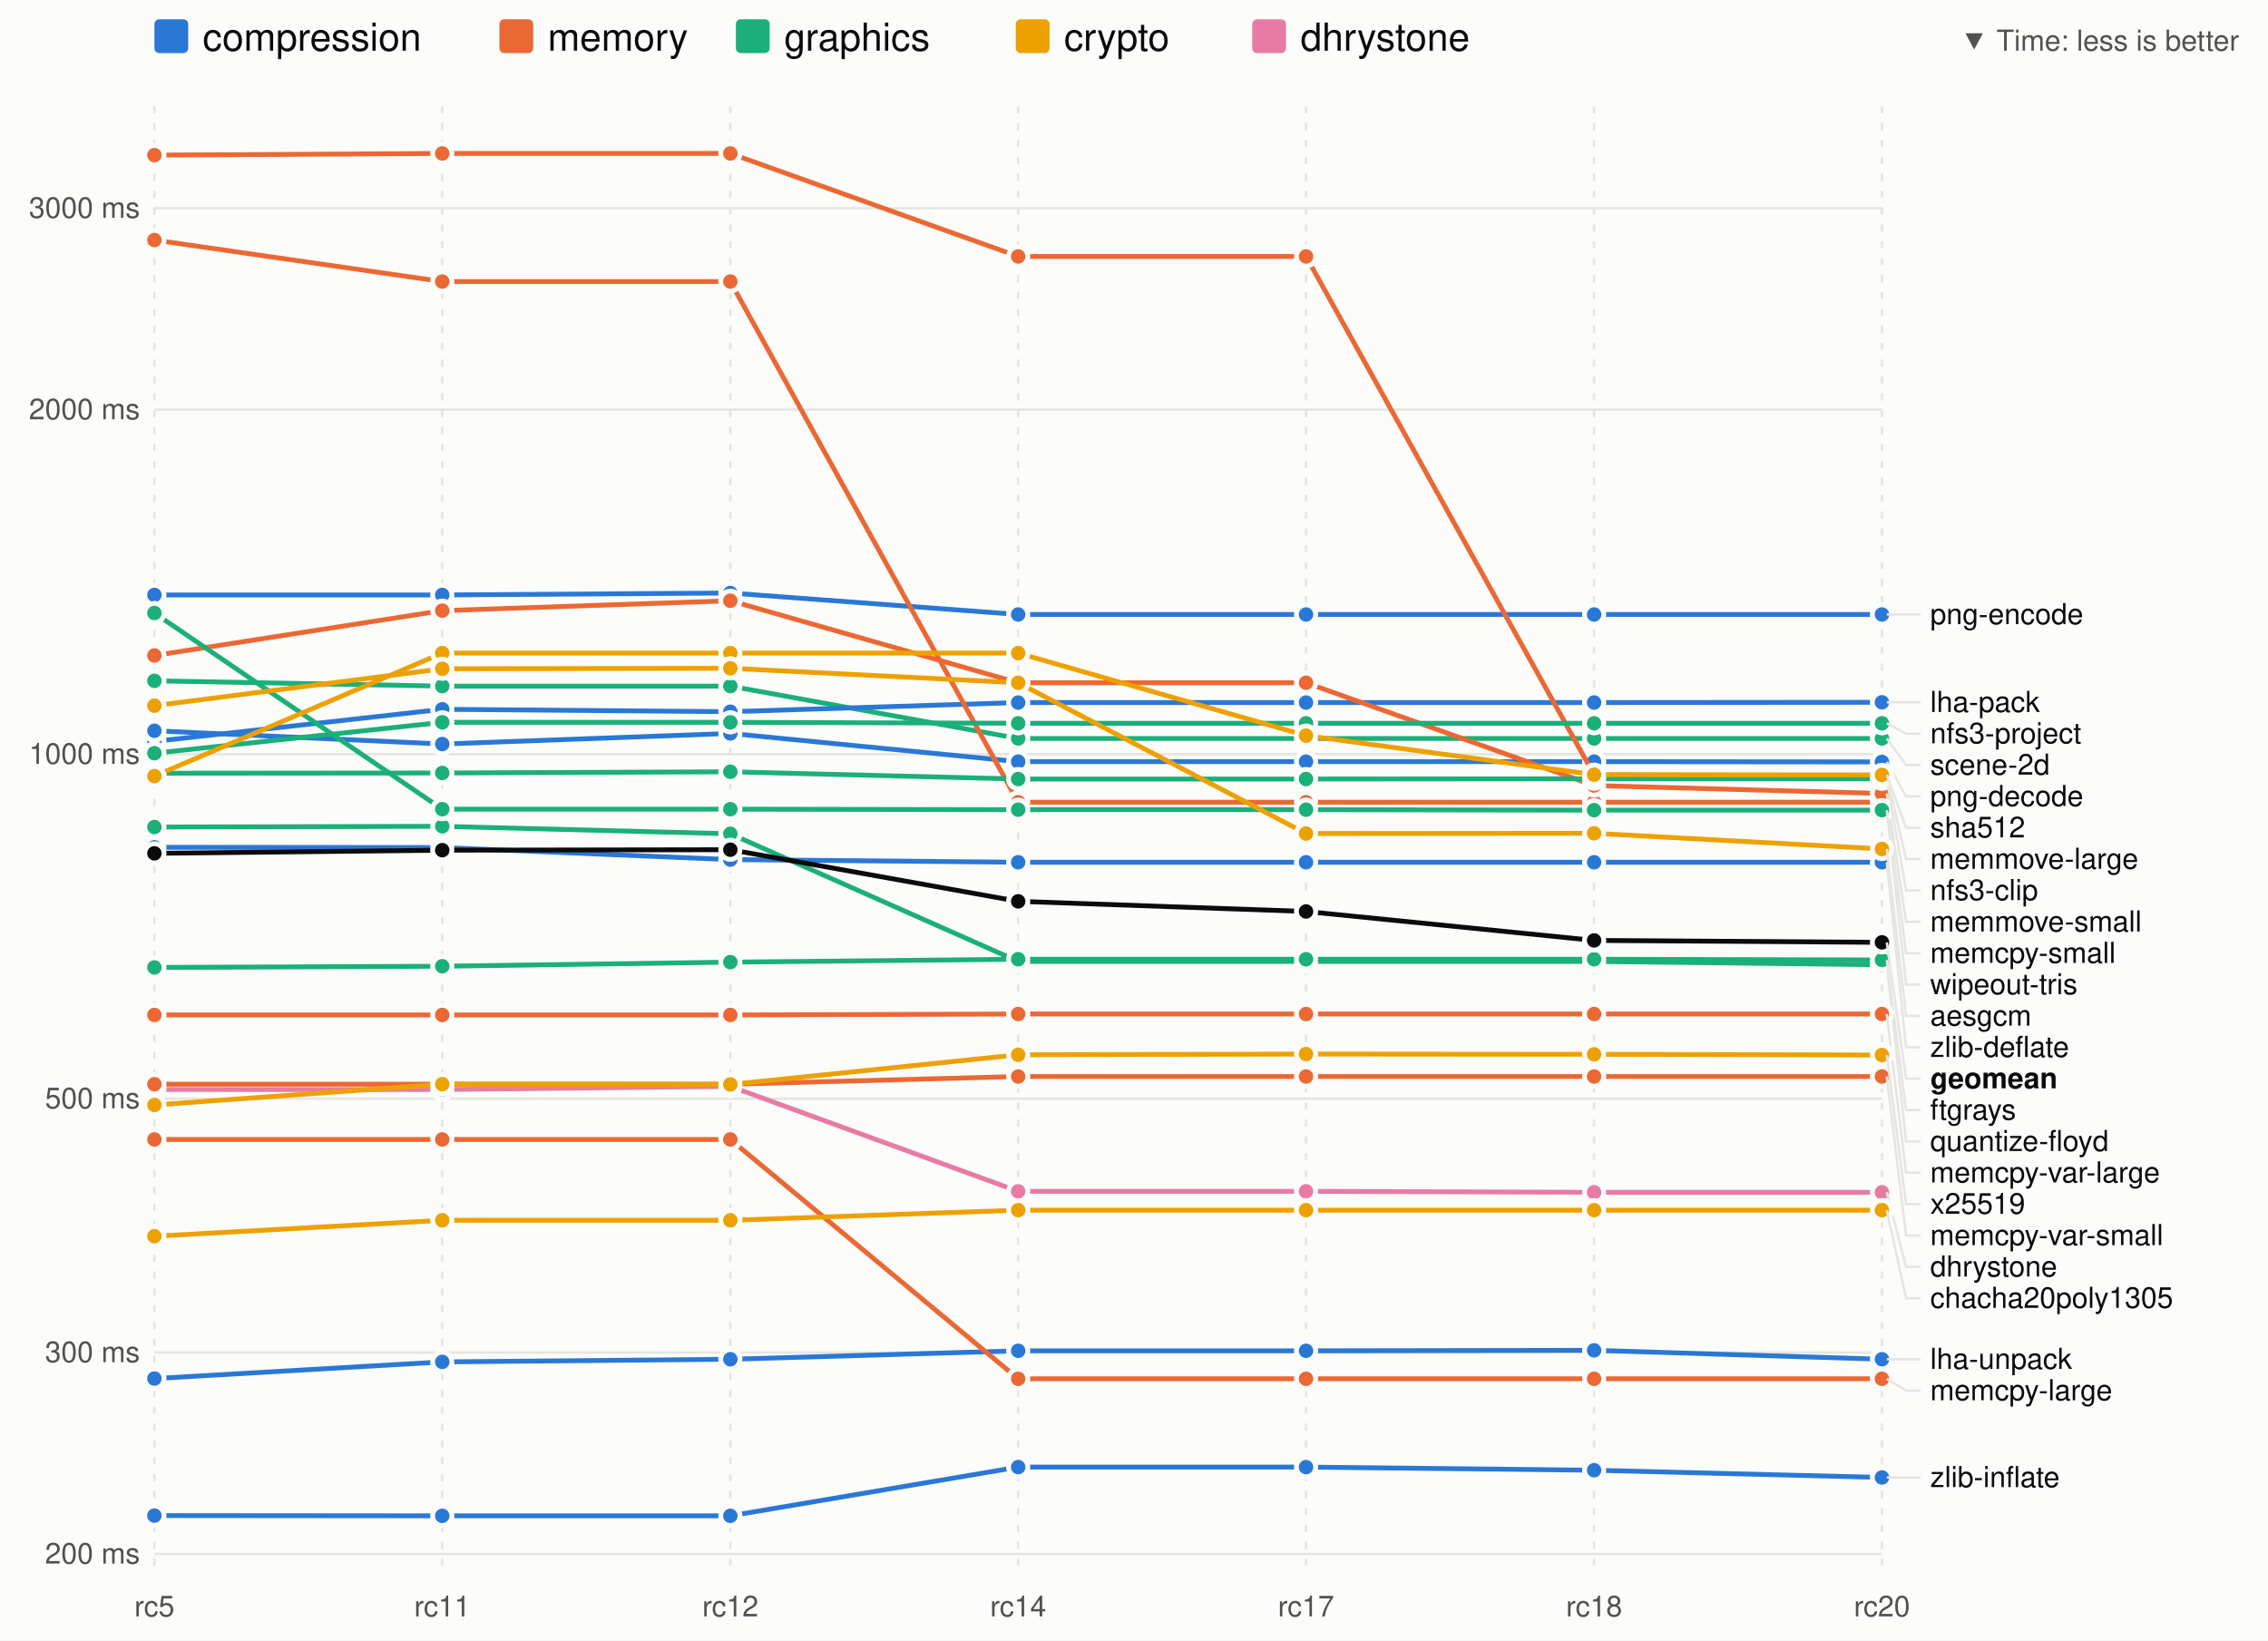
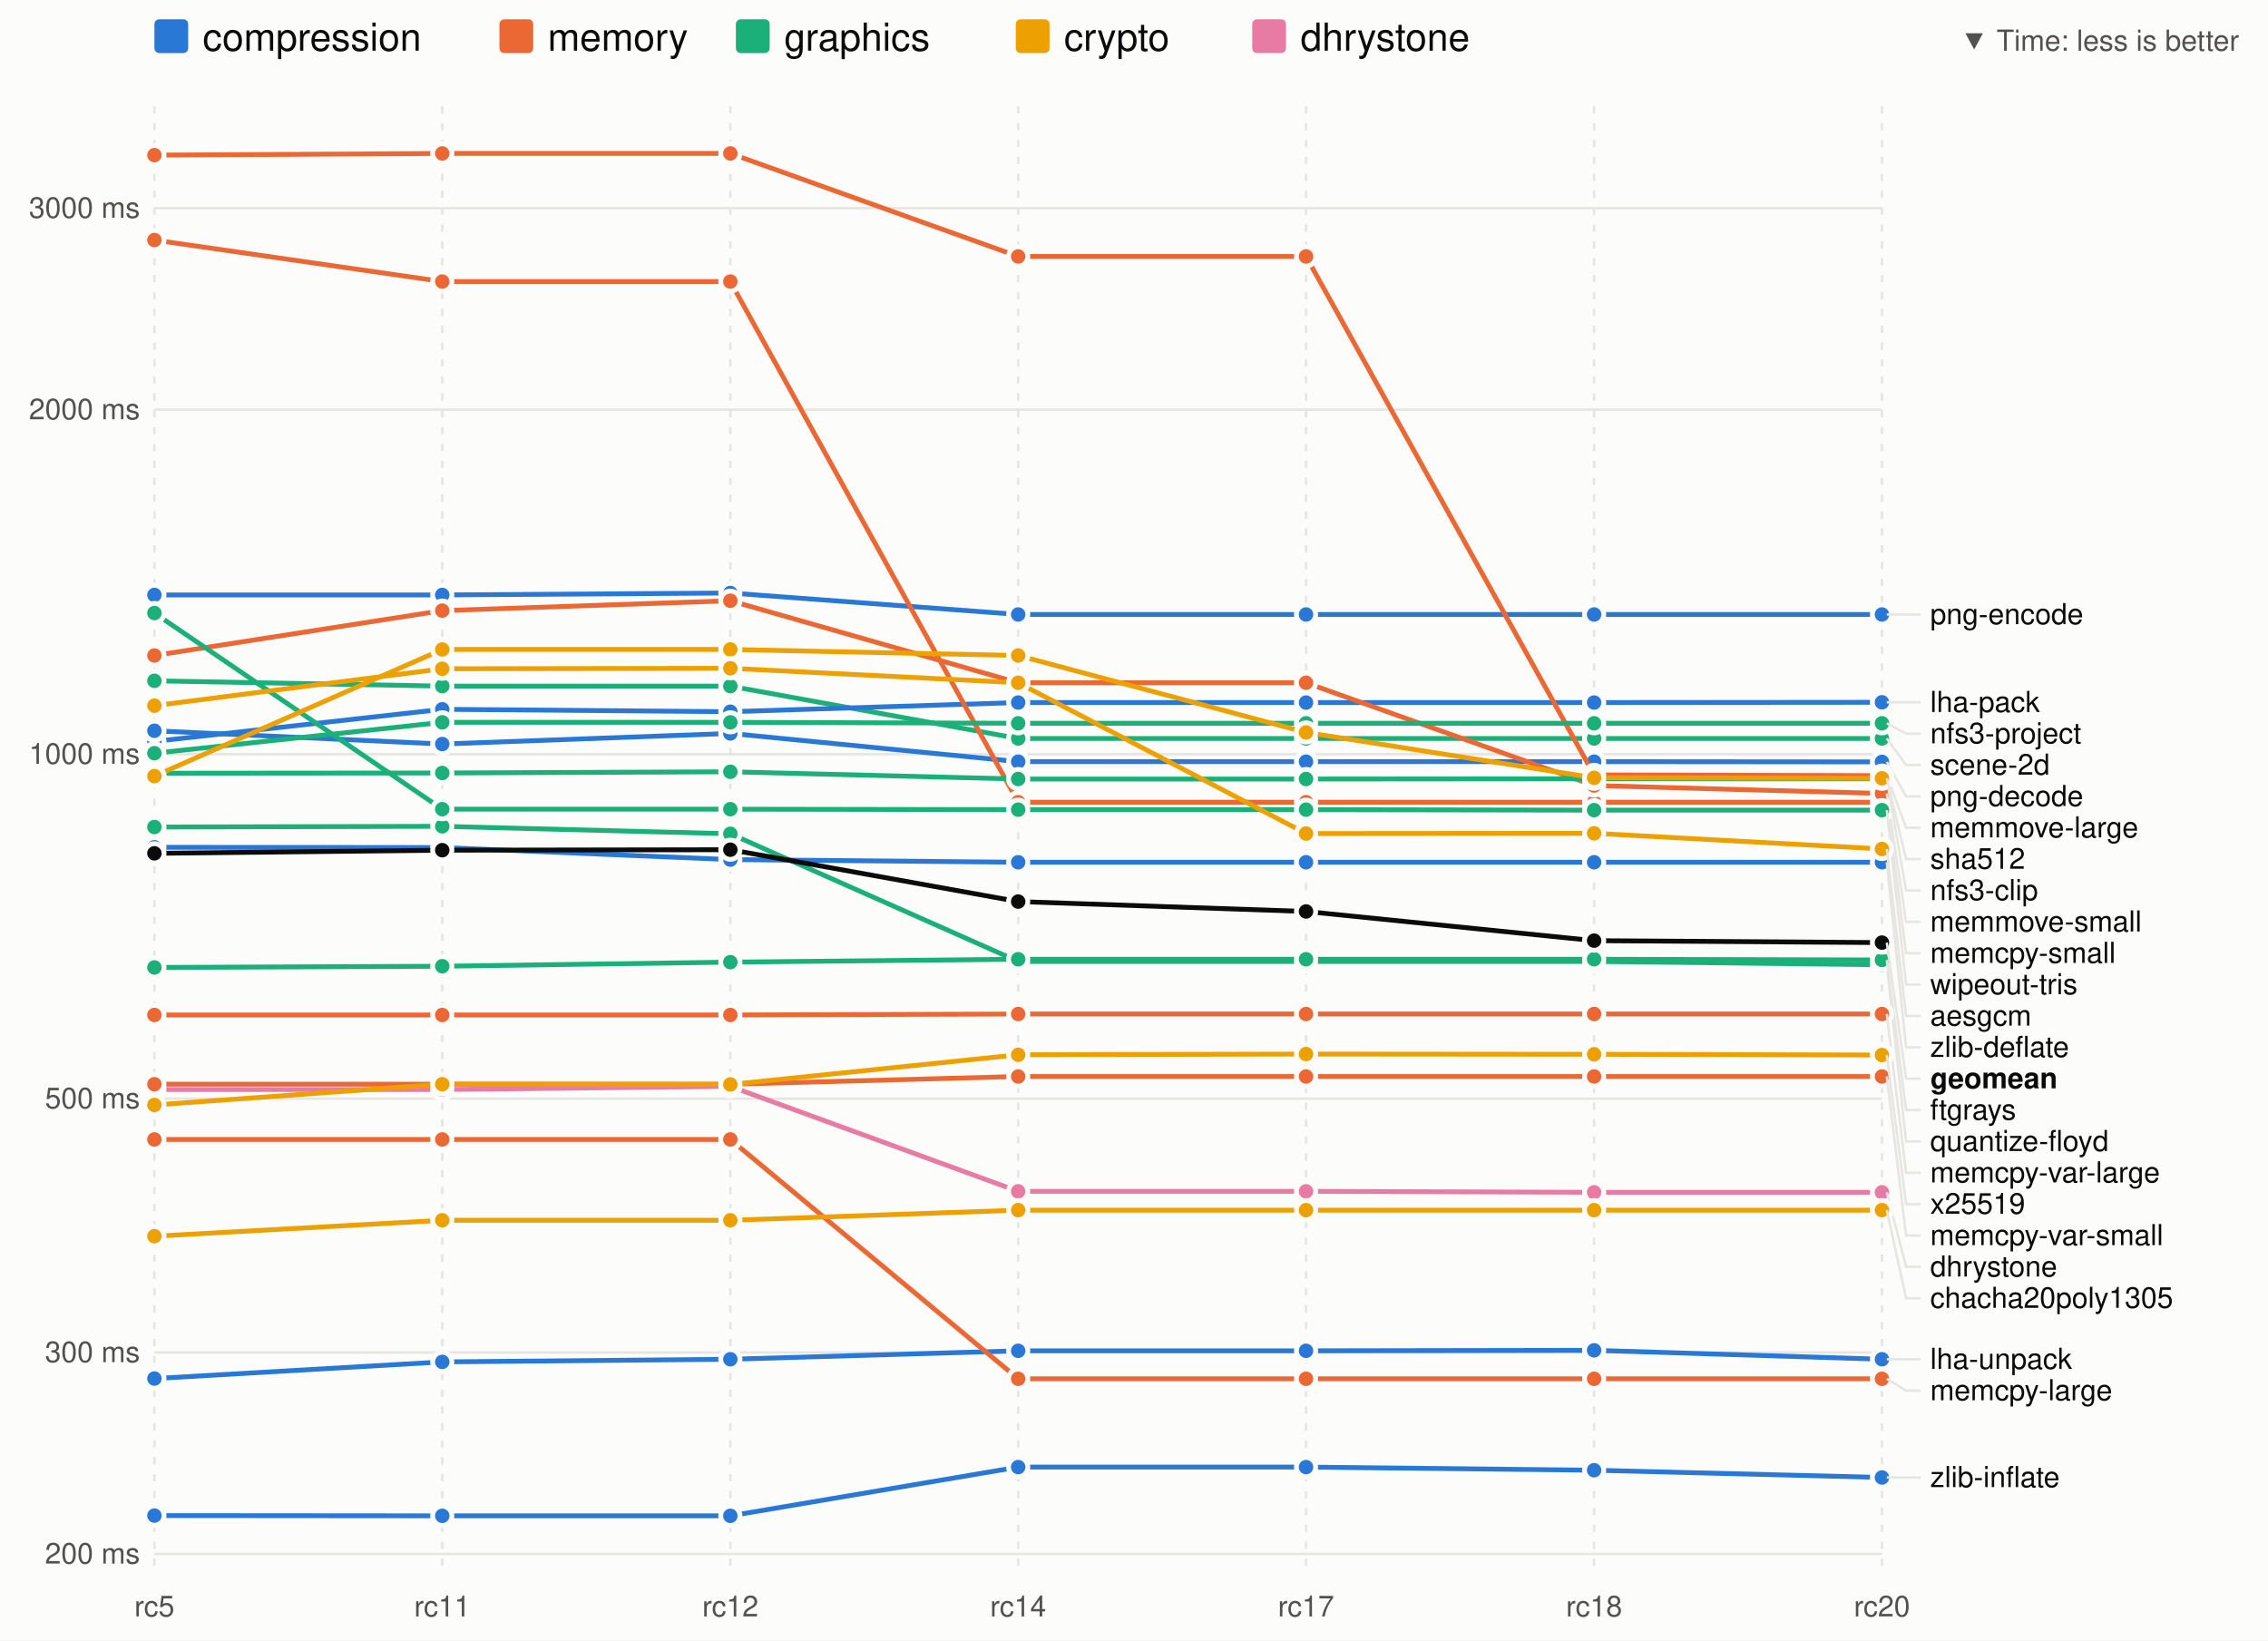
<svg xmlns="http://www.w3.org/2000/svg" width="940" height="680" viewBox="0 0 940 680" role="img" aria-label="GCC 16.2 releases on benchwork-040, time in ms">
  <style>.t{font-family:system-ui,-apple-system,'Segoe UI',Helvetica,Arial,sans-serif;font-size:12px;fill:#0b0b0b}.t.muted{fill:#52514e}.t.big{font-size:16px}.t.name{font-weight:600}.t.axis{fill:#52514e;font-size:12px}.grid{stroke:#e6e5e1;stroke-width:1}.ref{stroke:#0b0b0b;stroke-width:2}.bg{fill:#fcfcfb}.ring{stroke:#fcfcfb;stroke-width:2}.dot{fill:#0b0b0b}.s0{fill:#2a78d6}.k0{stroke:#2a78d6}.s1{fill:#eb6834}.k1{stroke:#eb6834}.s2{fill:#1baf7a}.k2{stroke:#1baf7a}.s3{fill:#eda100}.k3{stroke:#eda100}.s4{fill:#e87ba4}.k4{stroke:#e87ba4}@media(prefers-color-scheme:dark){.t{fill:#ffffff}.t.muted{fill:#c3c2b7}.t.axis{fill:#c3c2b7}.grid{stroke:#333331}.ref{stroke:#ffffff}.bg{fill:#1a1a19}.ring{stroke:#1a1a19}.dot{fill:#ffffff}.s0{fill:#3987e5}.k0{stroke:#3987e5}.s1{fill:#d95926}.k1{stroke:#d95926}.s2{fill:#199e70}.k2{stroke:#199e70}.s3{fill:#c98500}.k3{stroke:#c98500}.s4{fill:#d55181}.k4{stroke:#d55181}}</style>
  <rect class="bg" width="940" height="680" />
  <text class="t muted" x="928" y="21" text-anchor="end">▼ Time: less is better</text>
  <rect class="s0" x="64" y="8" width="14" height="14" rx="2" />
  <text class="t big" x="84" y="21">compression</text>
  <rect class="s1" x="207" y="8" width="14" height="14" rx="2" />
  <text class="t big" x="227" y="21">memory</text>
  <rect class="s2" x="305" y="8" width="14" height="14" rx="2" />
  <text class="t big" x="325" y="21">graphics</text>
  <rect class="s3" x="421" y="8" width="14" height="14" rx="2" />
  <text class="t big" x="441" y="21">crypto</text>
  <rect class="s4" x="519" y="8" width="14" height="14" rx="2" />
  <text class="t big" x="539" y="21">dhrystone</text>
  <line class="grid" x1="64.0" y1="44" x2="64.0" y2="650" stroke-dasharray="3 4" />
  <line class="grid" x1="183.3" y1="44" x2="183.3" y2="650" stroke-dasharray="3 4" />
  <line class="grid" x1="302.7" y1="44" x2="302.7" y2="650" stroke-dasharray="3 4" />
  <line class="grid" x1="422.0" y1="44" x2="422.0" y2="650" stroke-dasharray="3 4" />
  <line class="grid" x1="541.3" y1="44" x2="541.3" y2="650" stroke-dasharray="3 4" />
  <line class="grid" x1="660.7" y1="44" x2="660.7" y2="650" stroke-dasharray="3 4" />
  <line class="grid" x1="780.0" y1="44" x2="780.0" y2="650" stroke-dasharray="3 4" />
  <line class="grid" x1="64" y1="644.1" x2="780" y2="644.1" />
  <text class="t axis" x="58" y="648.1" text-anchor="end">200 ms</text>
  <line class="grid" x1="64" y1="560.6" x2="780" y2="560.6" />
  <text class="t axis" x="58" y="564.6" text-anchor="end">300 ms</text>
  <line class="grid" x1="64" y1="455.4" x2="780" y2="455.4" />
  <text class="t axis" x="58" y="459.4" text-anchor="end">500 ms</text>
  <line class="grid" x1="64" y1="312.6" x2="780" y2="312.6" />
  <text class="t axis" x="58" y="316.6" text-anchor="end">1000 ms</text>
  <line class="grid" x1="64" y1="169.8" x2="780" y2="169.8" />
  <text class="t axis" x="58" y="173.8" text-anchor="end">2000 ms</text>
  <line class="grid" x1="64" y1="86.3" x2="780" y2="86.3" />
  <text class="t axis" x="58" y="90.3" text-anchor="end">3000 ms</text>
  <text class="t axis" x="64.0" y="670" text-anchor="middle">rc5</text>
  <text class="t axis" x="183.3" y="670" text-anchor="middle">rc11</text>
  <text class="t axis" x="302.7" y="670" text-anchor="middle">rc12</text>
  <text class="t axis" x="422.0" y="670" text-anchor="middle">rc14</text>
  <text class="t axis" x="541.3" y="670" text-anchor="middle">rc17</text>
  <text class="t axis" x="660.7" y="670" text-anchor="middle">rc18</text>
  <text class="t axis" x="780.0" y="670" text-anchor="middle">rc20</text>
  <path class="k4" d="M64.0,451.6L183.3,451.6L302.7,450.3L422.0,493.8L541.3,493.8L660.7,494.2L780.0,494.2" fill="none" stroke-width="2" stroke-linejoin="round" />
  <circle class="s4 ring" cx="64.0" cy="451.6" r="4" />
  <circle cx="64.0" cy="451.6" r="7" fill="transparent" />
  <circle class="s4 ring" cx="183.3" cy="451.6" r="4" />
  <circle cx="183.3" cy="451.6" r="7" fill="transparent" />
  <circle class="s4 ring" cx="302.7" cy="450.3" r="4" />
  <circle cx="302.7" cy="450.3" r="7" fill="transparent" />
  <circle class="s4 ring" cx="422.0" cy="493.8" r="4" />
  <circle cx="422.0" cy="493.8" r="7" fill="transparent" />
  <circle class="s4 ring" cx="541.3" cy="493.8" r="4" />
  <circle cx="541.3" cy="493.8" r="7" fill="transparent" />
  <circle class="s4 ring" cx="660.7" cy="494.2" r="4" />
  <circle cx="660.7" cy="494.2" r="7" fill="transparent" />
  <circle class="s4 ring" cx="780.0" cy="494.2" r="4" />
  <circle cx="780.0" cy="494.2" r="7" fill="transparent" />
  <path class="grid" d="M782,494.2 L790,525.1 h6" fill="none" />
  <text class="t" x="800" y="529.1">dhrystone</text>
  <path class="k2" d="M64.0,282.2L183.3,284.4L302.7,284.4L422.0,306.1L541.3,306.1L660.7,306.1L780.0,306.1" fill="none" stroke-width="2" stroke-linejoin="round" />
  <circle class="s2 ring" cx="64.0" cy="282.2" r="4" />
  <circle cx="64.0" cy="282.2" r="7" fill="transparent" />
  <circle class="s2 ring" cx="183.3" cy="284.4" r="4" />
  <circle cx="183.3" cy="284.4" r="7" fill="transparent" />
  <circle class="s2 ring" cx="302.7" cy="284.4" r="4" />
  <circle cx="302.7" cy="284.4" r="7" fill="transparent" />
  <circle class="s2 ring" cx="422.0" cy="306.1" r="4" />
  <circle cx="422.0" cy="306.1" r="7" fill="transparent" />
  <circle class="s2 ring" cx="541.3" cy="306.1" r="4" />
  <circle cx="541.3" cy="306.1" r="7" fill="transparent" />
  <circle class="s2 ring" cx="660.7" cy="306.1" r="4" />
  <circle cx="660.7" cy="306.1" r="7" fill="transparent" />
  <circle class="s2 ring" cx="780.0" cy="306.1" r="4" />
  <circle cx="780.0" cy="306.1" r="7" fill="transparent" />
  <path class="grid" d="M782,306.1 L790,317.1 h6" fill="none" />
  <text class="t" x="800" y="321.1">scene-2d</text>
  <path class="k2" d="M64.0,342.8L183.3,342.5L302.7,345.6L422.0,398.5L541.3,398.5L660.7,398.5L780.0,399.9" fill="none" stroke-width="2" stroke-linejoin="round" />
  <circle class="s2 ring" cx="64.0" cy="342.8" r="4" />
  <circle cx="64.0" cy="342.8" r="7" fill="transparent" />
  <circle class="s2 ring" cx="183.3" cy="342.5" r="4" />
  <circle cx="183.3" cy="342.5" r="7" fill="transparent" />
  <circle class="s2 ring" cx="302.7" cy="345.6" r="4" />
  <circle cx="302.7" cy="345.6" r="7" fill="transparent" />
  <circle class="s2 ring" cx="422.0" cy="398.5" r="4" />
  <circle cx="422.0" cy="398.5" r="7" fill="transparent" />
  <circle class="s2 ring" cx="541.3" cy="398.5" r="4" />
  <circle cx="541.3" cy="398.5" r="7" fill="transparent" />
  <circle class="s2 ring" cx="660.7" cy="398.5" r="4" />
  <circle cx="660.7" cy="398.5" r="7" fill="transparent" />
  <circle class="s2 ring" cx="780.0" cy="399.9" r="4" />
  <circle cx="780.0" cy="399.9" r="7" fill="transparent" />
  <path class="grid" d="M782,399.9 L790,473.1 h6" fill="none" />
  <text class="t" x="800" y="477.1">quantize-floyd</text>
  <path class="k0" d="M64.0,307.3L183.3,294.0L302.7,295.0L422.0,291.2L541.3,291.2L660.7,291.2L780.0,291.1" fill="none" stroke-width="2" stroke-linejoin="round" />
  <circle class="s0 ring" cx="64.0" cy="307.3" r="4" />
  <circle cx="64.0" cy="307.3" r="7" fill="transparent" />
  <circle class="s0 ring" cx="183.3" cy="294.0" r="4" />
  <circle cx="183.3" cy="294.0" r="7" fill="transparent" />
  <circle class="s0 ring" cx="302.7" cy="295.0" r="4" />
  <circle cx="302.7" cy="295.0" r="7" fill="transparent" />
  <circle class="s0 ring" cx="422.0" cy="291.2" r="4" />
  <circle cx="422.0" cy="291.2" r="7" fill="transparent" />
  <circle class="s0 ring" cx="541.3" cy="291.2" r="4" />
  <circle cx="541.3" cy="291.2" r="7" fill="transparent" />
  <circle class="s0 ring" cx="660.7" cy="291.2" r="4" />
  <circle cx="660.7" cy="291.2" r="7" fill="transparent" />
  <circle class="s0 ring" cx="780.0" cy="291.1" r="4" />
  <circle cx="780.0" cy="291.1" r="7" fill="transparent" />
  <path class="grid" d="M782,291.1 L790,291.1 h6" fill="none" />
  <text class="t" x="800" y="295.1">lha-pack</text>
  <path class="k0" d="M64.0,571.4L183.3,564.5L302.7,563.4L422.0,559.9L541.3,559.9L660.7,559.7L780.0,563.4" fill="none" stroke-width="2" stroke-linejoin="round" />
  <circle class="s0 ring" cx="64.0" cy="571.4" r="4" />
  <circle cx="64.0" cy="571.4" r="7" fill="transparent" />
  <circle class="s0 ring" cx="183.3" cy="564.5" r="4" />
  <circle cx="183.3" cy="564.5" r="7" fill="transparent" />
  <circle class="s0 ring" cx="302.7" cy="563.4" r="4" />
  <circle cx="302.7" cy="563.4" r="7" fill="transparent" />
  <circle class="s0 ring" cx="422.0" cy="559.9" r="4" />
  <circle cx="422.0" cy="559.9" r="7" fill="transparent" />
  <circle class="s0 ring" cx="541.3" cy="559.9" r="4" />
  <circle cx="541.3" cy="559.9" r="7" fill="transparent" />
  <circle class="s0 ring" cx="660.7" cy="559.7" r="4" />
  <circle cx="660.7" cy="559.7" r="7" fill="transparent" />
  <circle class="s0 ring" cx="780.0" cy="563.4" r="4" />
  <circle cx="780.0" cy="563.4" r="7" fill="transparent" />
  <path class="grid" d="M782,563.4 L790,563.4 h6" fill="none" />
  <text class="t" x="800" y="567.4">lha-unpack</text>
  <path class="k0" d="M64.0,351.2L183.3,351.3L302.7,356.3L422.0,357.4L541.3,357.4L660.7,357.4L780.0,357.4" fill="none" stroke-width="2" stroke-linejoin="round" />
  <circle class="s0 ring" cx="64.0" cy="351.2" r="4" />
  <circle cx="64.0" cy="351.2" r="7" fill="transparent" />
  <circle class="s0 ring" cx="183.3" cy="351.3" r="4" />
  <circle cx="183.3" cy="351.3" r="7" fill="transparent" />
  <circle class="s0 ring" cx="302.7" cy="356.3" r="4" />
  <circle cx="302.7" cy="356.3" r="7" fill="transparent" />
  <circle class="s0 ring" cx="422.0" cy="357.4" r="4" />
  <circle cx="422.0" cy="357.4" r="7" fill="transparent" />
  <circle class="s0 ring" cx="541.3" cy="357.4" r="4" />
  <circle cx="541.3" cy="357.4" r="7" fill="transparent" />
  <circle class="s0 ring" cx="660.7" cy="357.4" r="4" />
  <circle cx="660.7" cy="357.4" r="7" fill="transparent" />
  <circle class="s0 ring" cx="780.0" cy="357.4" r="4" />
  <circle cx="780.0" cy="357.4" r="7" fill="transparent" />
  <path class="grid" d="M782,357.4 L790,434.1 h6" fill="none" />
  <text class="t" x="800" y="438.1">zlib-deflate</text>
  <path class="k0" d="M64.0,628.2L183.3,628.3L302.7,628.3L422.0,608.1L541.3,608.1L660.7,609.4L780.0,612.4" fill="none" stroke-width="2" stroke-linejoin="round" />
  <circle class="s0 ring" cx="64.0" cy="628.2" r="4" />
  <circle cx="64.0" cy="628.2" r="7" fill="transparent" />
  <circle class="s0 ring" cx="183.3" cy="628.3" r="4" />
  <circle cx="183.3" cy="628.3" r="7" fill="transparent" />
  <circle class="s0 ring" cx="302.7" cy="628.3" r="4" />
  <circle cx="302.7" cy="628.3" r="7" fill="transparent" />
  <circle class="s0 ring" cx="422.0" cy="608.1" r="4" />
  <circle cx="422.0" cy="608.1" r="7" fill="transparent" />
  <circle class="s0 ring" cx="541.3" cy="608.1" r="4" />
  <circle cx="541.3" cy="608.1" r="7" fill="transparent" />
  <circle class="s0 ring" cx="660.7" cy="609.4" r="4" />
  <circle cx="660.7" cy="609.4" r="7" fill="transparent" />
  <circle class="s0 ring" cx="780.0" cy="612.4" r="4" />
  <circle cx="780.0" cy="612.4" r="7" fill="transparent" />
  <path class="grid" d="M782,612.4 L790,612.4 h6" fill="none" />
  <text class="t" x="800" y="616.4">zlib-inflate</text>
  <path class="k0" d="M64.0,246.6L183.3,246.6L302.7,245.8L422.0,254.7L541.3,254.7L660.7,254.7L780.0,254.7" fill="none" stroke-width="2" stroke-linejoin="round" />
  <circle class="s0 ring" cx="64.0" cy="246.6" r="4" />
  <circle cx="64.0" cy="246.6" r="7" fill="transparent" />
  <circle class="s0 ring" cx="183.3" cy="246.6" r="4" />
  <circle cx="183.3" cy="246.6" r="7" fill="transparent" />
  <circle class="s0 ring" cx="302.7" cy="245.8" r="4" />
  <circle cx="302.7" cy="245.8" r="7" fill="transparent" />
  <circle class="s0 ring" cx="422.0" cy="254.7" r="4" />
  <circle cx="422.0" cy="254.7" r="7" fill="transparent" />
  <circle class="s0 ring" cx="541.3" cy="254.7" r="4" />
  <circle cx="541.3" cy="254.7" r="7" fill="transparent" />
  <circle class="s0 ring" cx="660.7" cy="254.7" r="4" />
  <circle cx="660.7" cy="254.7" r="7" fill="transparent" />
  <circle class="s0 ring" cx="780.0" cy="254.7" r="4" />
  <circle cx="780.0" cy="254.7" r="7" fill="transparent" />
  <path class="grid" d="M782,254.7 L790,254.7 h6" fill="none" />
  <text class="t" x="800" y="258.7">png-encode</text>
  <path class="k0" d="M64.0,302.9L183.3,308.4L302.7,304.0L422.0,315.7L541.3,315.7L660.7,315.7L780.0,315.8" fill="none" stroke-width="2" stroke-linejoin="round" />
  <circle class="s0 ring" cx="64.0" cy="302.9" r="4" />
  <circle cx="64.0" cy="302.9" r="7" fill="transparent" />
  <circle class="s0 ring" cx="183.3" cy="308.4" r="4" />
  <circle cx="183.3" cy="308.4" r="7" fill="transparent" />
  <circle class="s0 ring" cx="302.7" cy="304.0" r="4" />
  <circle cx="302.7" cy="304.0" r="7" fill="transparent" />
  <circle class="s0 ring" cx="422.0" cy="315.7" r="4" />
  <circle cx="422.0" cy="315.7" r="7" fill="transparent" />
  <circle class="s0 ring" cx="541.3" cy="315.7" r="4" />
  <circle cx="541.3" cy="315.7" r="7" fill="transparent" />
  <circle class="s0 ring" cx="660.7" cy="315.7" r="4" />
  <circle cx="660.7" cy="315.7" r="7" fill="transparent" />
  <circle class="s0 ring" cx="780.0" cy="315.8" r="4" />
  <circle cx="780.0" cy="315.8" r="7" fill="transparent" />
  <path class="grid" d="M782,315.8 L790,330.1 h6" fill="none" />
  <text class="t" x="800" y="334.1">png-decode</text>
  <path class="k2" d="M64.0,401.0L183.3,400.5L302.7,398.8L422.0,397.6L541.3,397.6L660.7,397.6L780.0,397.9" fill="none" stroke-width="2" stroke-linejoin="round" />
  <circle class="s2 ring" cx="64.0" cy="401.0" r="4" />
  <circle cx="64.0" cy="401.0" r="7" fill="transparent" />
  <circle class="s2 ring" cx="183.3" cy="400.5" r="4" />
  <circle cx="183.3" cy="400.5" r="7" fill="transparent" />
  <circle class="s2 ring" cx="302.7" cy="398.8" r="4" />
  <circle cx="302.7" cy="398.8" r="7" fill="transparent" />
  <circle class="s2 ring" cx="422.0" cy="397.6" r="4" />
  <circle cx="422.0" cy="397.6" r="7" fill="transparent" />
  <circle class="s2 ring" cx="541.3" cy="397.6" r="4" />
  <circle cx="541.3" cy="397.6" r="7" fill="transparent" />
  <circle class="s2 ring" cx="660.7" cy="397.6" r="4" />
  <circle cx="660.7" cy="397.6" r="7" fill="transparent" />
  <circle class="s2 ring" cx="780.0" cy="397.9" r="4" />
  <circle cx="780.0" cy="397.9" r="7" fill="transparent" />
  <path class="grid" d="M782,397.9 L790,460.1 h6" fill="none" />
  <text class="t" x="800" y="464.1">ftgrays</text>
  <path class="k1" d="M64.0,99.5L183.3,116.7L302.7,116.7L422.0,332.5L541.3,332.5L660.7,332.5L780.0,332.5" fill="none" stroke-width="2" stroke-linejoin="round" />
  <circle class="s1 ring" cx="64.0" cy="99.5" r="4" />
  <circle cx="64.0" cy="99.5" r="7" fill="transparent" />
  <circle class="s1 ring" cx="183.3" cy="116.7" r="4" />
  <circle cx="183.3" cy="116.7" r="7" fill="transparent" />
  <circle class="s1 ring" cx="302.7" cy="116.7" r="4" />
  <circle cx="302.7" cy="116.7" r="7" fill="transparent" />
  <circle class="s1 ring" cx="422.0" cy="332.5" r="4" />
  <circle cx="422.0" cy="332.5" r="7" fill="transparent" />
  <circle class="s1 ring" cx="541.3" cy="332.5" r="4" />
  <circle cx="541.3" cy="332.5" r="7" fill="transparent" />
  <circle class="s1 ring" cx="660.7" cy="332.5" r="4" />
  <circle cx="660.7" cy="332.5" r="7" fill="transparent" />
  <circle class="s1 ring" cx="780.0" cy="332.5" r="4" />
  <circle cx="780.0" cy="332.5" r="7" fill="transparent" />
  <path class="grid" d="M782,332.5 L790,395.1 h6" fill="none" />
  <text class="t" x="800" y="399.1">memcpy-small</text>
  <path class="k1" d="M64.0,472.3L183.3,472.3L302.7,472.3L422.0,571.5L541.3,571.5L660.7,571.5L780.0,571.5" fill="none" stroke-width="2" stroke-linejoin="round" />
  <circle class="s1 ring" cx="64.0" cy="472.3" r="4" />
  <circle cx="64.0" cy="472.3" r="7" fill="transparent" />
  <circle class="s1 ring" cx="183.3" cy="472.3" r="4" />
  <circle cx="183.3" cy="472.3" r="7" fill="transparent" />
  <circle class="s1 ring" cx="302.7" cy="472.3" r="4" />
  <circle cx="302.7" cy="472.3" r="7" fill="transparent" />
  <circle class="s1 ring" cx="422.0" cy="571.5" r="4" />
  <circle cx="422.0" cy="571.5" r="7" fill="transparent" />
  <circle class="s1 ring" cx="541.3" cy="571.5" r="4" />
  <circle cx="541.3" cy="571.5" r="7" fill="transparent" />
  <circle class="s1 ring" cx="660.7" cy="571.5" r="4" />
  <circle cx="660.7" cy="571.5" r="7" fill="transparent" />
  <circle class="s1 ring" cx="780.0" cy="571.5" r="4" />
  <circle cx="780.0" cy="571.5" r="7" fill="transparent" />
  <path class="grid" d="M782,571.5 L790,576.4 h6" fill="none" />
  <text class="t" x="800" y="580.4">memcpy-large</text>
  <path class="k1" d="M64.0,449.4L183.3,449.4L302.7,449.4L422.0,446.2L541.3,446.2L660.7,446.2L780.0,446.2" fill="none" stroke-width="2" stroke-linejoin="round" />
  <circle class="s1 ring" cx="64.0" cy="449.4" r="4" />
  <circle cx="64.0" cy="449.4" r="7" fill="transparent" />
  <circle class="s1 ring" cx="183.3" cy="449.4" r="4" />
  <circle cx="183.3" cy="449.4" r="7" fill="transparent" />
  <circle class="s1 ring" cx="302.7" cy="449.4" r="4" />
  <circle cx="302.7" cy="449.4" r="7" fill="transparent" />
  <circle class="s1 ring" cx="422.0" cy="446.2" r="4" />
  <circle cx="422.0" cy="446.2" r="7" fill="transparent" />
  <circle class="s1 ring" cx="541.3" cy="446.2" r="4" />
  <circle cx="541.3" cy="446.2" r="7" fill="transparent" />
  <circle class="s1 ring" cx="660.7" cy="446.2" r="4" />
  <circle cx="660.7" cy="446.2" r="7" fill="transparent" />
  <circle class="s1 ring" cx="780.0" cy="446.2" r="4" />
  <circle cx="780.0" cy="446.2" r="7" fill="transparent" />
  <path class="grid" d="M782,446.2 L790,512.1 h6" fill="none" />
  <text class="t" x="800" y="516.1">memcpy-var-small</text>
  <path class="k1" d="M64.0,420.7L183.3,420.7L302.7,420.7L422.0,420.3L541.3,420.3L660.7,420.3L780.0,420.3" fill="none" stroke-width="2" stroke-linejoin="round" />
  <circle class="s1 ring" cx="64.0" cy="420.7" r="4" />
  <circle cx="64.0" cy="420.7" r="7" fill="transparent" />
  <circle class="s1 ring" cx="183.3" cy="420.7" r="4" />
  <circle cx="183.3" cy="420.7" r="7" fill="transparent" />
  <circle class="s1 ring" cx="302.7" cy="420.7" r="4" />
  <circle cx="302.7" cy="420.7" r="7" fill="transparent" />
  <circle class="s1 ring" cx="422.0" cy="420.3" r="4" />
  <circle cx="422.0" cy="420.3" r="7" fill="transparent" />
  <circle class="s1 ring" cx="541.3" cy="420.3" r="4" />
  <circle cx="541.3" cy="420.3" r="7" fill="transparent" />
  <circle class="s1 ring" cx="660.7" cy="420.3" r="4" />
  <circle cx="660.7" cy="420.3" r="7" fill="transparent" />
  <circle class="s1 ring" cx="780.0" cy="420.3" r="4" />
  <circle cx="780.0" cy="420.3" r="7" fill="transparent" />
  <path class="grid" d="M782,420.3 L790,486.1 h6" fill="none" />
  <text class="t" x="800" y="490.1">memcpy-var-large</text>
  <path class="k1" d="M64.0,271.7L183.3,253.1L302.7,249.0L422.0,283.0L541.3,283.0L660.7,325.6L780.0,328.9" fill="none" stroke-width="2" stroke-linejoin="round" />
  <circle class="s1 ring" cx="64.0" cy="271.7" r="4" />
  <circle cx="64.0" cy="271.7" r="7" fill="transparent" />
  <circle class="s1 ring" cx="183.3" cy="253.1" r="4" />
  <circle cx="183.3" cy="253.1" r="7" fill="transparent" />
  <circle class="s1 ring" cx="302.7" cy="249.0" r="4" />
  <circle cx="302.7" cy="249.0" r="7" fill="transparent" />
  <circle class="s1 ring" cx="422.0" cy="283.0" r="4" />
  <circle cx="422.0" cy="283.0" r="7" fill="transparent" />
  <circle class="s1 ring" cx="541.3" cy="283.0" r="4" />
  <circle cx="541.3" cy="283.0" r="7" fill="transparent" />
  <circle class="s1 ring" cx="660.7" cy="325.6" r="4" />
  <circle cx="660.7" cy="325.6" r="7" fill="transparent" />
  <circle class="s1 ring" cx="780.0" cy="328.9" r="4" />
  <circle cx="780.0" cy="328.9" r="7" fill="transparent" />
  <path class="grid" d="M782,328.9 L790,382.1 h6" fill="none" />
  <text class="t" x="800" y="386.1">memmove-small</text>
  <path class="k1" d="M64.0,64.3L183.3,63.6L302.7,63.6L422.0,106.3L541.3,106.3L660.7,321.2L780.0,321.5" fill="none" stroke-width="2" stroke-linejoin="round" />
  <circle class="s1 ring" cx="64.0" cy="64.3" r="4" />
  <circle cx="64.0" cy="64.3" r="7" fill="transparent" />
  <circle class="s1 ring" cx="183.3" cy="63.6" r="4" />
  <circle cx="183.3" cy="63.6" r="7" fill="transparent" />
  <circle class="s1 ring" cx="302.7" cy="63.6" r="4" />
  <circle cx="302.7" cy="63.6" r="7" fill="transparent" />
  <circle class="s1 ring" cx="422.0" cy="106.3" r="4" />
  <circle cx="422.0" cy="106.3" r="7" fill="transparent" />
  <circle class="s1 ring" cx="541.3" cy="106.3" r="4" />
  <circle cx="541.3" cy="106.3" r="7" fill="transparent" />
  <circle class="s1 ring" cx="660.7" cy="321.2" r="4" />
  <circle cx="660.7" cy="321.2" r="7" fill="transparent" />
  <circle class="s1 ring" cx="780.0" cy="321.5" r="4" />
  <circle cx="780.0" cy="321.5" r="7" fill="transparent" />
-   <path class="grid" d="M782,321.5 L790,356.1 h6" fill="none" />
-   <text class="t" x="800" y="360.1">memmove-large</text>
+   <path class="grid" d="M782,321.5 L790,343.1 h6" fill="none" />
+   <text class="t" x="800" y="347.1">memmove-large</text>
  <path class="k2" d="M64.0,254.1L183.3,335.4L302.7,335.4L422.0,335.6L541.3,335.6L660.7,335.8L780.0,335.8" fill="none" stroke-width="2" stroke-linejoin="round" />
  <circle class="s2 ring" cx="64.0" cy="254.1" r="4" />
  <circle cx="64.0" cy="254.1" r="7" fill="transparent" />
  <circle class="s2 ring" cx="183.3" cy="335.4" r="4" />
  <circle cx="183.3" cy="335.4" r="7" fill="transparent" />
  <circle class="s2 ring" cx="302.7" cy="335.4" r="4" />
  <circle cx="302.7" cy="335.4" r="7" fill="transparent" />
  <circle class="s2 ring" cx="422.0" cy="335.6" r="4" />
  <circle cx="422.0" cy="335.6" r="7" fill="transparent" />
  <circle class="s2 ring" cx="541.3" cy="335.6" r="4" />
  <circle cx="541.3" cy="335.6" r="7" fill="transparent" />
  <circle class="s2 ring" cx="660.7" cy="335.8" r="4" />
  <circle cx="660.7" cy="335.8" r="7" fill="transparent" />
  <circle class="s2 ring" cx="780.0" cy="335.8" r="4" />
  <circle cx="780.0" cy="335.8" r="7" fill="transparent" />
  <path class="grid" d="M782,335.8 L790,408.1 h6" fill="none" />
  <text class="t" x="800" y="412.1">wipeout-tris</text>
  <path class="k2" d="M64.0,312.2L183.3,299.4L302.7,299.4L422.0,299.8L541.3,299.8L660.7,299.8L780.0,299.8" fill="none" stroke-width="2" stroke-linejoin="round" />
  <circle class="s2 ring" cx="64.0" cy="312.2" r="4" />
  <circle cx="64.0" cy="312.2" r="7" fill="transparent" />
  <circle class="s2 ring" cx="183.3" cy="299.4" r="4" />
  <circle cx="183.3" cy="299.4" r="7" fill="transparent" />
  <circle class="s2 ring" cx="302.7" cy="299.4" r="4" />
  <circle cx="302.7" cy="299.4" r="7" fill="transparent" />
  <circle class="s2 ring" cx="422.0" cy="299.8" r="4" />
  <circle cx="422.0" cy="299.8" r="7" fill="transparent" />
  <circle class="s2 ring" cx="541.3" cy="299.8" r="4" />
  <circle cx="541.3" cy="299.8" r="7" fill="transparent" />
  <circle class="s2 ring" cx="660.7" cy="299.8" r="4" />
  <circle cx="660.7" cy="299.8" r="7" fill="transparent" />
  <circle class="s2 ring" cx="780.0" cy="299.8" r="4" />
  <circle cx="780.0" cy="299.8" r="7" fill="transparent" />
  <path class="grid" d="M782,299.8 L790,304.1 h6" fill="none" />
  <text class="t" x="800" y="308.1">nfs3-project</text>
  <path class="k2" d="M64.0,320.5L183.3,320.4L302.7,319.9L422.0,322.9L541.3,322.9L660.7,322.8L780.0,322.8" fill="none" stroke-width="2" stroke-linejoin="round" />
  <circle class="s2 ring" cx="64.0" cy="320.5" r="4" />
  <circle cx="64.0" cy="320.5" r="7" fill="transparent" />
  <circle class="s2 ring" cx="183.3" cy="320.4" r="4" />
  <circle cx="183.3" cy="320.4" r="7" fill="transparent" />
  <circle class="s2 ring" cx="302.7" cy="319.9" r="4" />
  <circle cx="302.7" cy="319.9" r="7" fill="transparent" />
  <circle class="s2 ring" cx="422.0" cy="322.9" r="4" />
  <circle cx="422.0" cy="322.9" r="7" fill="transparent" />
  <circle class="s2 ring" cx="541.3" cy="322.9" r="4" />
  <circle cx="541.3" cy="322.9" r="7" fill="transparent" />
  <circle class="s2 ring" cx="660.7" cy="322.8" r="4" />
  <circle cx="660.7" cy="322.8" r="7" fill="transparent" />
  <circle class="s2 ring" cx="780.0" cy="322.8" r="4" />
  <circle cx="780.0" cy="322.8" r="7" fill="transparent" />
  <path class="grid" d="M782,322.8 L790,369.1 h6" fill="none" />
  <text class="t" x="800" y="373.1">nfs3-clip</text>
-   <path class="k3" d="M64.0,321.7L183.3,270.7L302.7,270.7L422.0,270.7L541.3,304.9L660.7,321.1L780.0,321.2" fill="none" stroke-width="2" stroke-linejoin="round" />
+   <path class="k3" d="M64.0,321.7L183.3,269.2L302.7,269.2L422.0,271.7L541.3,303.6L660.7,322.4L780.0,322.6" fill="none" stroke-width="2" stroke-linejoin="round" />
  <circle class="s3 ring" cx="64.0" cy="321.7" r="4" />
  <circle cx="64.0" cy="321.7" r="7" fill="transparent" />
-   <circle class="s3 ring" cx="183.3" cy="270.7" r="4" />
-   <circle cx="183.3" cy="270.7" r="7" fill="transparent" />
-   <circle class="s3 ring" cx="302.7" cy="270.7" r="4" />
-   <circle cx="302.7" cy="270.7" r="7" fill="transparent" />
-   <circle class="s3 ring" cx="422.0" cy="270.7" r="4" />
-   <circle cx="422.0" cy="270.7" r="7" fill="transparent" />
-   <circle class="s3 ring" cx="541.3" cy="304.9" r="4" />
-   <circle cx="541.3" cy="304.9" r="7" fill="transparent" />
-   <circle class="s3 ring" cx="660.7" cy="321.1" r="4" />
-   <circle cx="660.7" cy="321.1" r="7" fill="transparent" />
-   <circle class="s3 ring" cx="780.0" cy="321.2" r="4" />
-   <circle cx="780.0" cy="321.2" r="7" fill="transparent" />
-   <path class="grid" d="M782,321.2 L790,343.1 h6" fill="none" />
-   <text class="t" x="800" y="347.1">sha512</text>
+   <circle class="s3 ring" cx="183.3" cy="269.2" r="4" />
+   <circle cx="183.3" cy="269.2" r="7" fill="transparent" />
+   <circle class="s3 ring" cx="302.7" cy="269.2" r="4" />
+   <circle cx="302.7" cy="269.2" r="7" fill="transparent" />
+   <circle class="s3 ring" cx="422.0" cy="271.7" r="4" />
+   <circle cx="422.0" cy="271.7" r="7" fill="transparent" />
+   <circle class="s3 ring" cx="541.3" cy="303.6" r="4" />
+   <circle cx="541.3" cy="303.6" r="7" fill="transparent" />
+   <circle class="s3 ring" cx="660.7" cy="322.4" r="4" />
+   <circle cx="660.7" cy="322.4" r="7" fill="transparent" />
+   <circle class="s3 ring" cx="780.0" cy="322.6" r="4" />
+   <circle cx="780.0" cy="322.6" r="7" fill="transparent" />
+   <path class="grid" d="M782,322.6 L790,356.1 h6" fill="none" />
+   <text class="t" x="800" y="360.1">sha512</text>
  <path class="k3" d="M64.0,292.5L183.3,277.2L302.7,277.0L422.0,283.0L541.3,345.5L660.7,345.4L780.0,351.9" fill="none" stroke-width="2" stroke-linejoin="round" />
  <circle class="s3 ring" cx="64.0" cy="292.5" r="4" />
  <circle cx="64.0" cy="292.5" r="7" fill="transparent" />
  <circle class="s3 ring" cx="183.3" cy="277.2" r="4" />
  <circle cx="183.3" cy="277.2" r="7" fill="transparent" />
  <circle class="s3 ring" cx="302.7" cy="277.0" r="4" />
  <circle cx="302.7" cy="277.0" r="7" fill="transparent" />
  <circle class="s3 ring" cx="422.0" cy="283.0" r="4" />
  <circle cx="422.0" cy="283.0" r="7" fill="transparent" />
  <circle class="s3 ring" cx="541.3" cy="345.5" r="4" />
  <circle cx="541.3" cy="345.5" r="7" fill="transparent" />
  <circle class="s3 ring" cx="660.7" cy="345.4" r="4" />
  <circle cx="660.7" cy="345.4" r="7" fill="transparent" />
  <circle class="s3 ring" cx="780.0" cy="351.9" r="4" />
  <circle cx="780.0" cy="351.9" r="7" fill="transparent" />
  <path class="grid" d="M782,351.9 L790,421.1 h6" fill="none" />
  <text class="t" x="800" y="425.1">aesgcm</text>
  <path class="k3" d="M64.0,512.4L183.3,505.8L302.7,505.8L422.0,501.6L541.3,501.6L660.7,501.6L780.0,501.6" fill="none" stroke-width="2" stroke-linejoin="round" />
  <circle class="s3 ring" cx="64.0" cy="512.4" r="4" />
  <circle cx="64.0" cy="512.4" r="7" fill="transparent" />
  <circle class="s3 ring" cx="183.3" cy="505.8" r="4" />
  <circle cx="183.3" cy="505.8" r="7" fill="transparent" />
  <circle class="s3 ring" cx="302.7" cy="505.8" r="4" />
  <circle cx="302.7" cy="505.8" r="7" fill="transparent" />
  <circle class="s3 ring" cx="422.0" cy="501.6" r="4" />
  <circle cx="422.0" cy="501.6" r="7" fill="transparent" />
  <circle class="s3 ring" cx="541.3" cy="501.6" r="4" />
  <circle cx="541.3" cy="501.6" r="7" fill="transparent" />
  <circle class="s3 ring" cx="660.7" cy="501.6" r="4" />
  <circle cx="660.7" cy="501.6" r="7" fill="transparent" />
  <circle class="s3 ring" cx="780.0" cy="501.6" r="4" />
  <circle cx="780.0" cy="501.6" r="7" fill="transparent" />
  <path class="grid" d="M782,501.6 L790,538.1 h6" fill="none" />
  <text class="t" x="800" y="542.1">chacha20poly1305</text>
  <path class="k3" d="M64.0,458.0L183.3,449.4L302.7,449.5L422.0,437.2L541.3,436.9L660.7,437.0L780.0,437.3" fill="none" stroke-width="2" stroke-linejoin="round" />
  <circle class="s3 ring" cx="64.0" cy="458.0" r="4" />
  <circle cx="64.0" cy="458.0" r="7" fill="transparent" />
  <circle class="s3 ring" cx="183.3" cy="449.4" r="4" />
  <circle cx="183.3" cy="449.4" r="7" fill="transparent" />
  <circle class="s3 ring" cx="302.7" cy="449.5" r="4" />
  <circle cx="302.7" cy="449.5" r="7" fill="transparent" />
  <circle class="s3 ring" cx="422.0" cy="437.2" r="4" />
  <circle cx="422.0" cy="437.2" r="7" fill="transparent" />
  <circle class="s3 ring" cx="541.3" cy="436.9" r="4" />
  <circle cx="541.3" cy="436.9" r="7" fill="transparent" />
  <circle class="s3 ring" cx="660.7" cy="437.0" r="4" />
  <circle cx="660.7" cy="437.0" r="7" fill="transparent" />
  <circle class="s3 ring" cx="780.0" cy="437.3" r="4" />
  <circle cx="780.0" cy="437.3" r="7" fill="transparent" />
  <path class="grid" d="M782,437.3 L790,499.1 h6" fill="none" />
  <text class="t" x="800" y="503.1">x25519</text>
-   <path class="ref" d="M64.0,353.7L183.3,352.4L302.7,352.2L422.0,373.6L541.3,377.8L660.7,389.8L780.0,390.6" fill="none" stroke-width="3" stroke-linejoin="round" />
+   <path class="ref" d="M64.0,353.7L183.3,352.4L302.7,352.2L422.0,373.7L541.3,377.8L660.7,389.9L780.0,390.7" fill="none" stroke-width="3" stroke-linejoin="round" />
  <circle class="dot ring" cx="64.0" cy="353.7" r="4" />
  <circle cx="64.0" cy="353.7" r="7" fill="transparent" />
  <circle class="dot ring" cx="183.3" cy="352.4" r="4" />
  <circle cx="183.3" cy="352.4" r="7" fill="transparent" />
  <circle class="dot ring" cx="302.7" cy="352.2" r="4" />
  <circle cx="302.7" cy="352.2" r="7" fill="transparent" />
-   <circle class="dot ring" cx="422.0" cy="373.6" r="4" />
-   <circle cx="422.0" cy="373.6" r="7" fill="transparent" />
+   <circle class="dot ring" cx="422.0" cy="373.7" r="4" />
+   <circle cx="422.0" cy="373.7" r="7" fill="transparent" />
  <circle class="dot ring" cx="541.3" cy="377.8" r="4" />
  <circle cx="541.3" cy="377.8" r="7" fill="transparent" />
-   <circle class="dot ring" cx="660.7" cy="389.8" r="4" />
-   <circle cx="660.7" cy="389.8" r="7" fill="transparent" />
-   <circle class="dot ring" cx="780.0" cy="390.6" r="4" />
-   <circle cx="780.0" cy="390.6" r="7" fill="transparent" />
-   <path class="grid" d="M782,390.6 L790,447.1 h6" fill="none" />
+   <circle class="dot ring" cx="660.7" cy="389.9" r="4" />
+   <circle cx="660.7" cy="389.9" r="7" fill="transparent" />
+   <circle class="dot ring" cx="780.0" cy="390.7" r="4" />
+   <circle cx="780.0" cy="390.7" r="7" fill="transparent" />
+   <path class="grid" d="M782,390.7 L790,447.1 h6" fill="none" />
  <text class="t name" x="800" y="451.1">geomean</text>
</svg>
